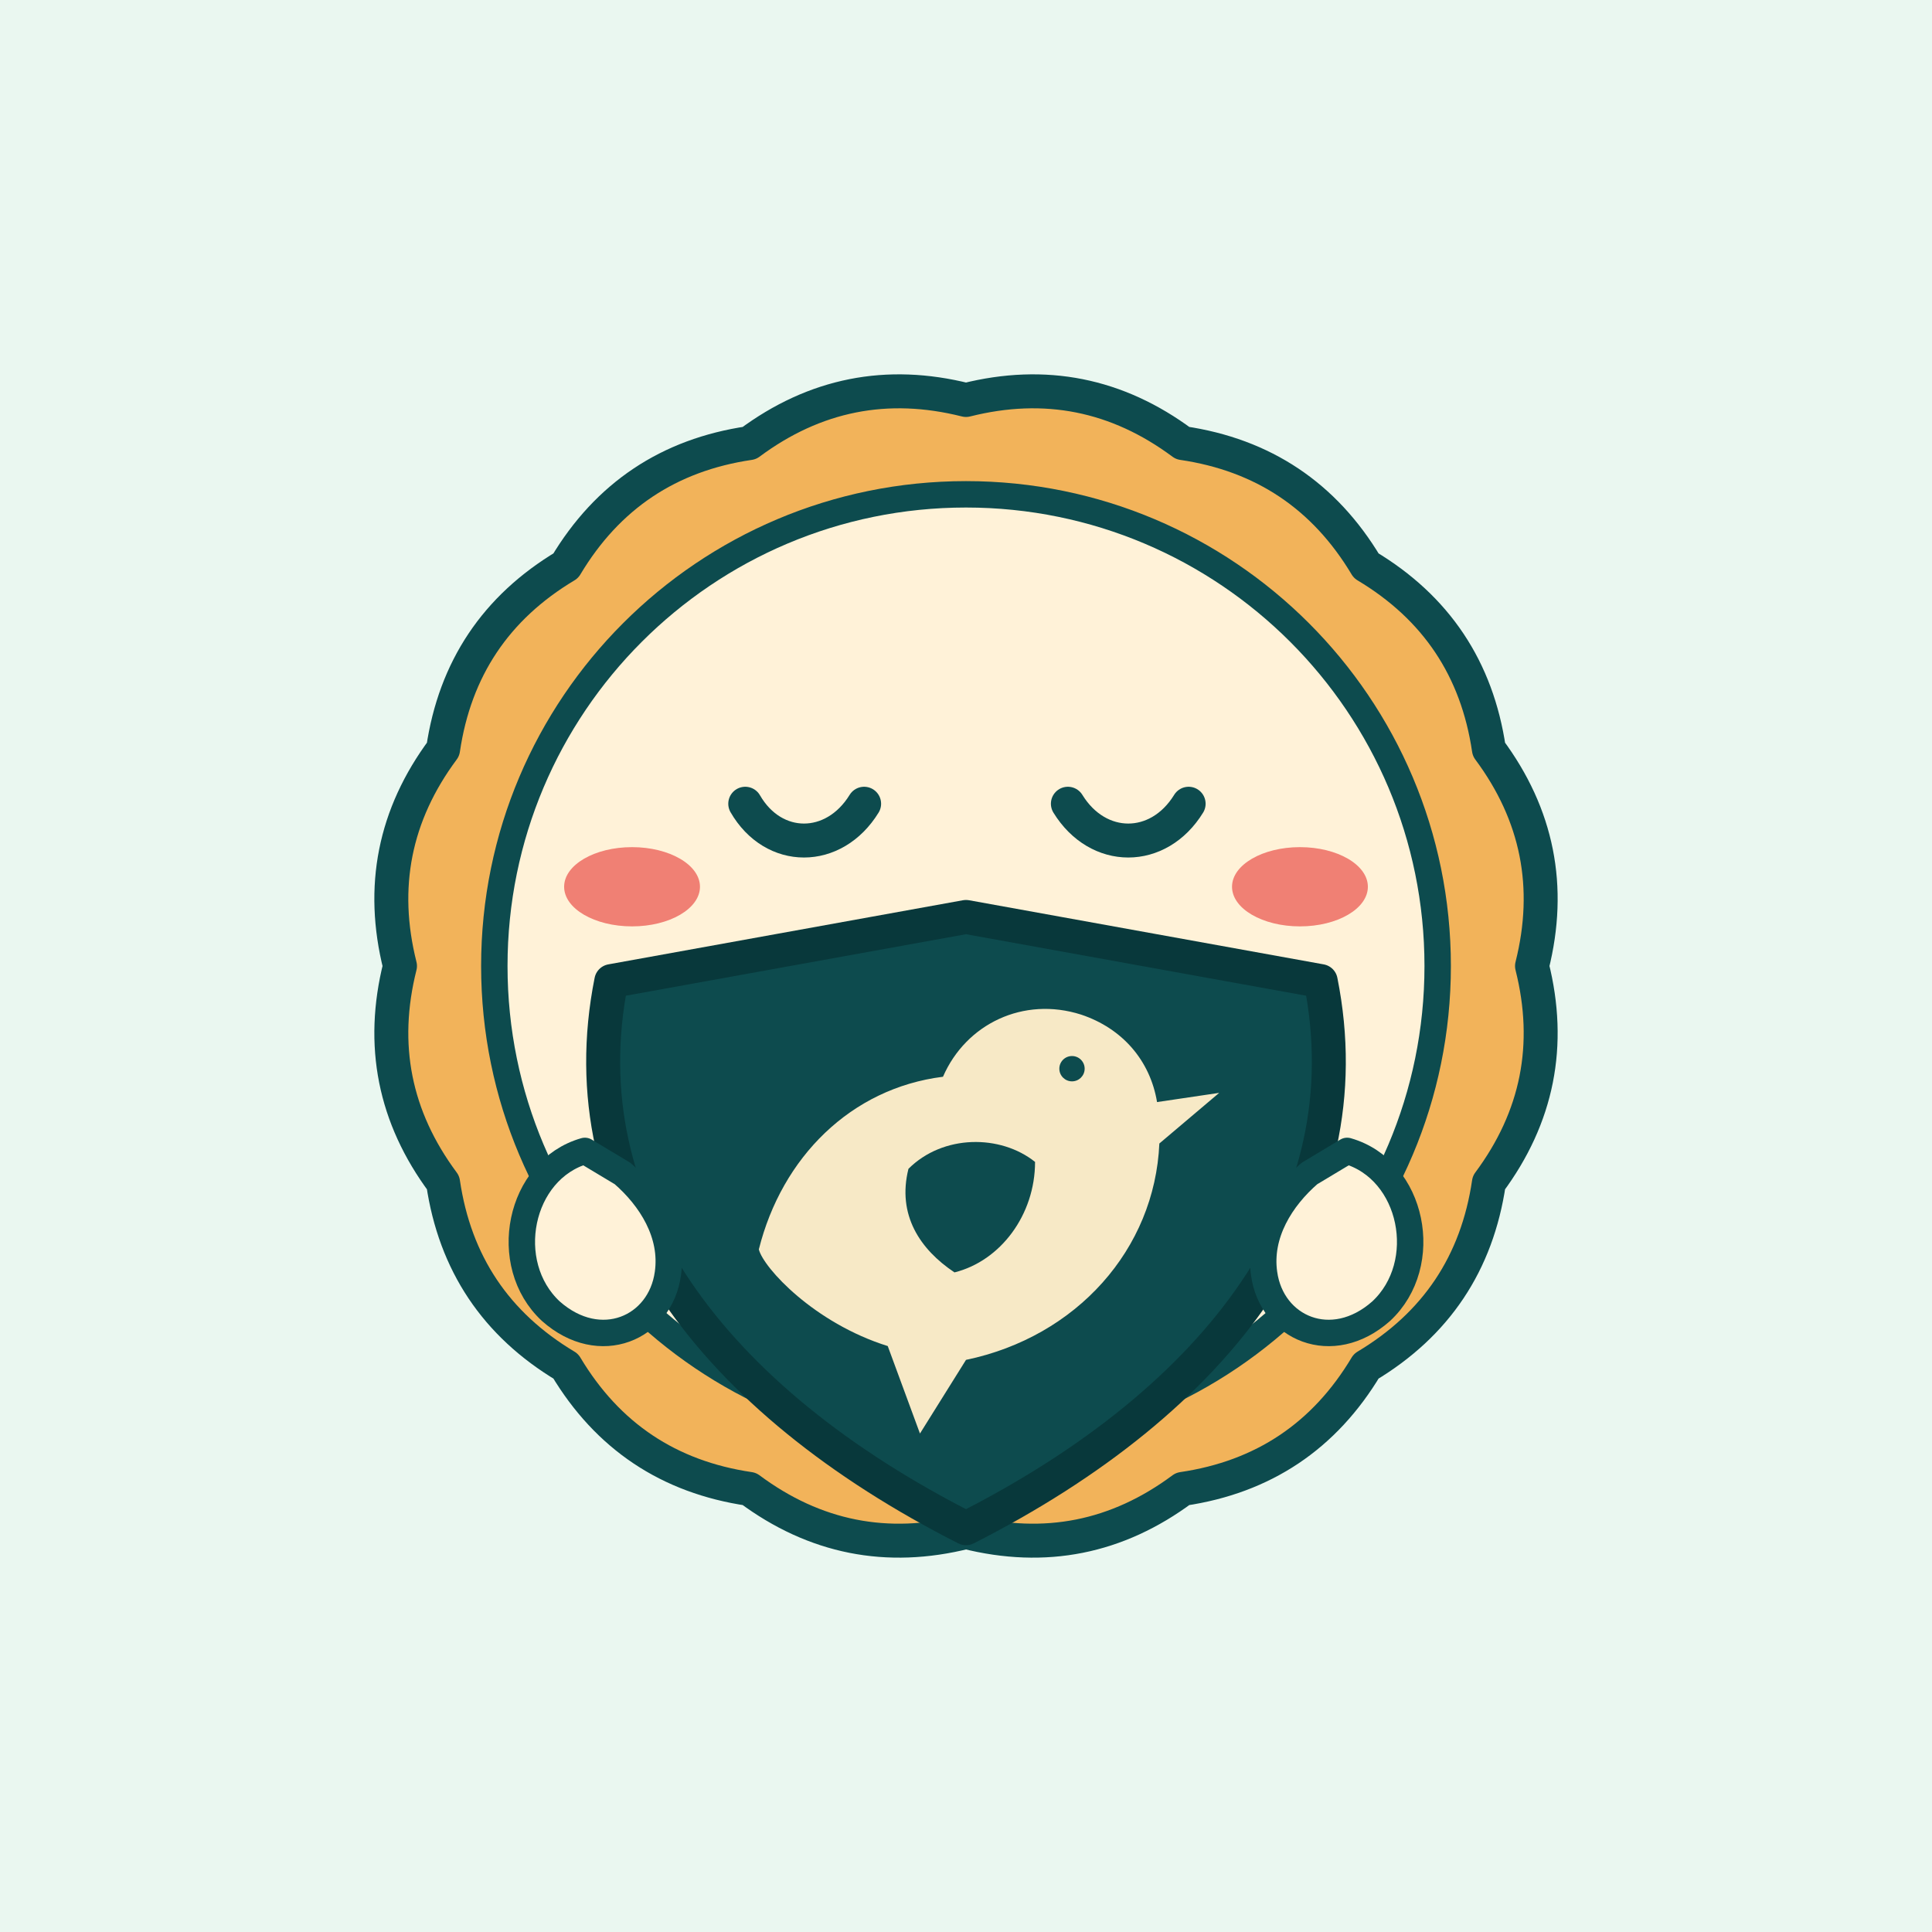
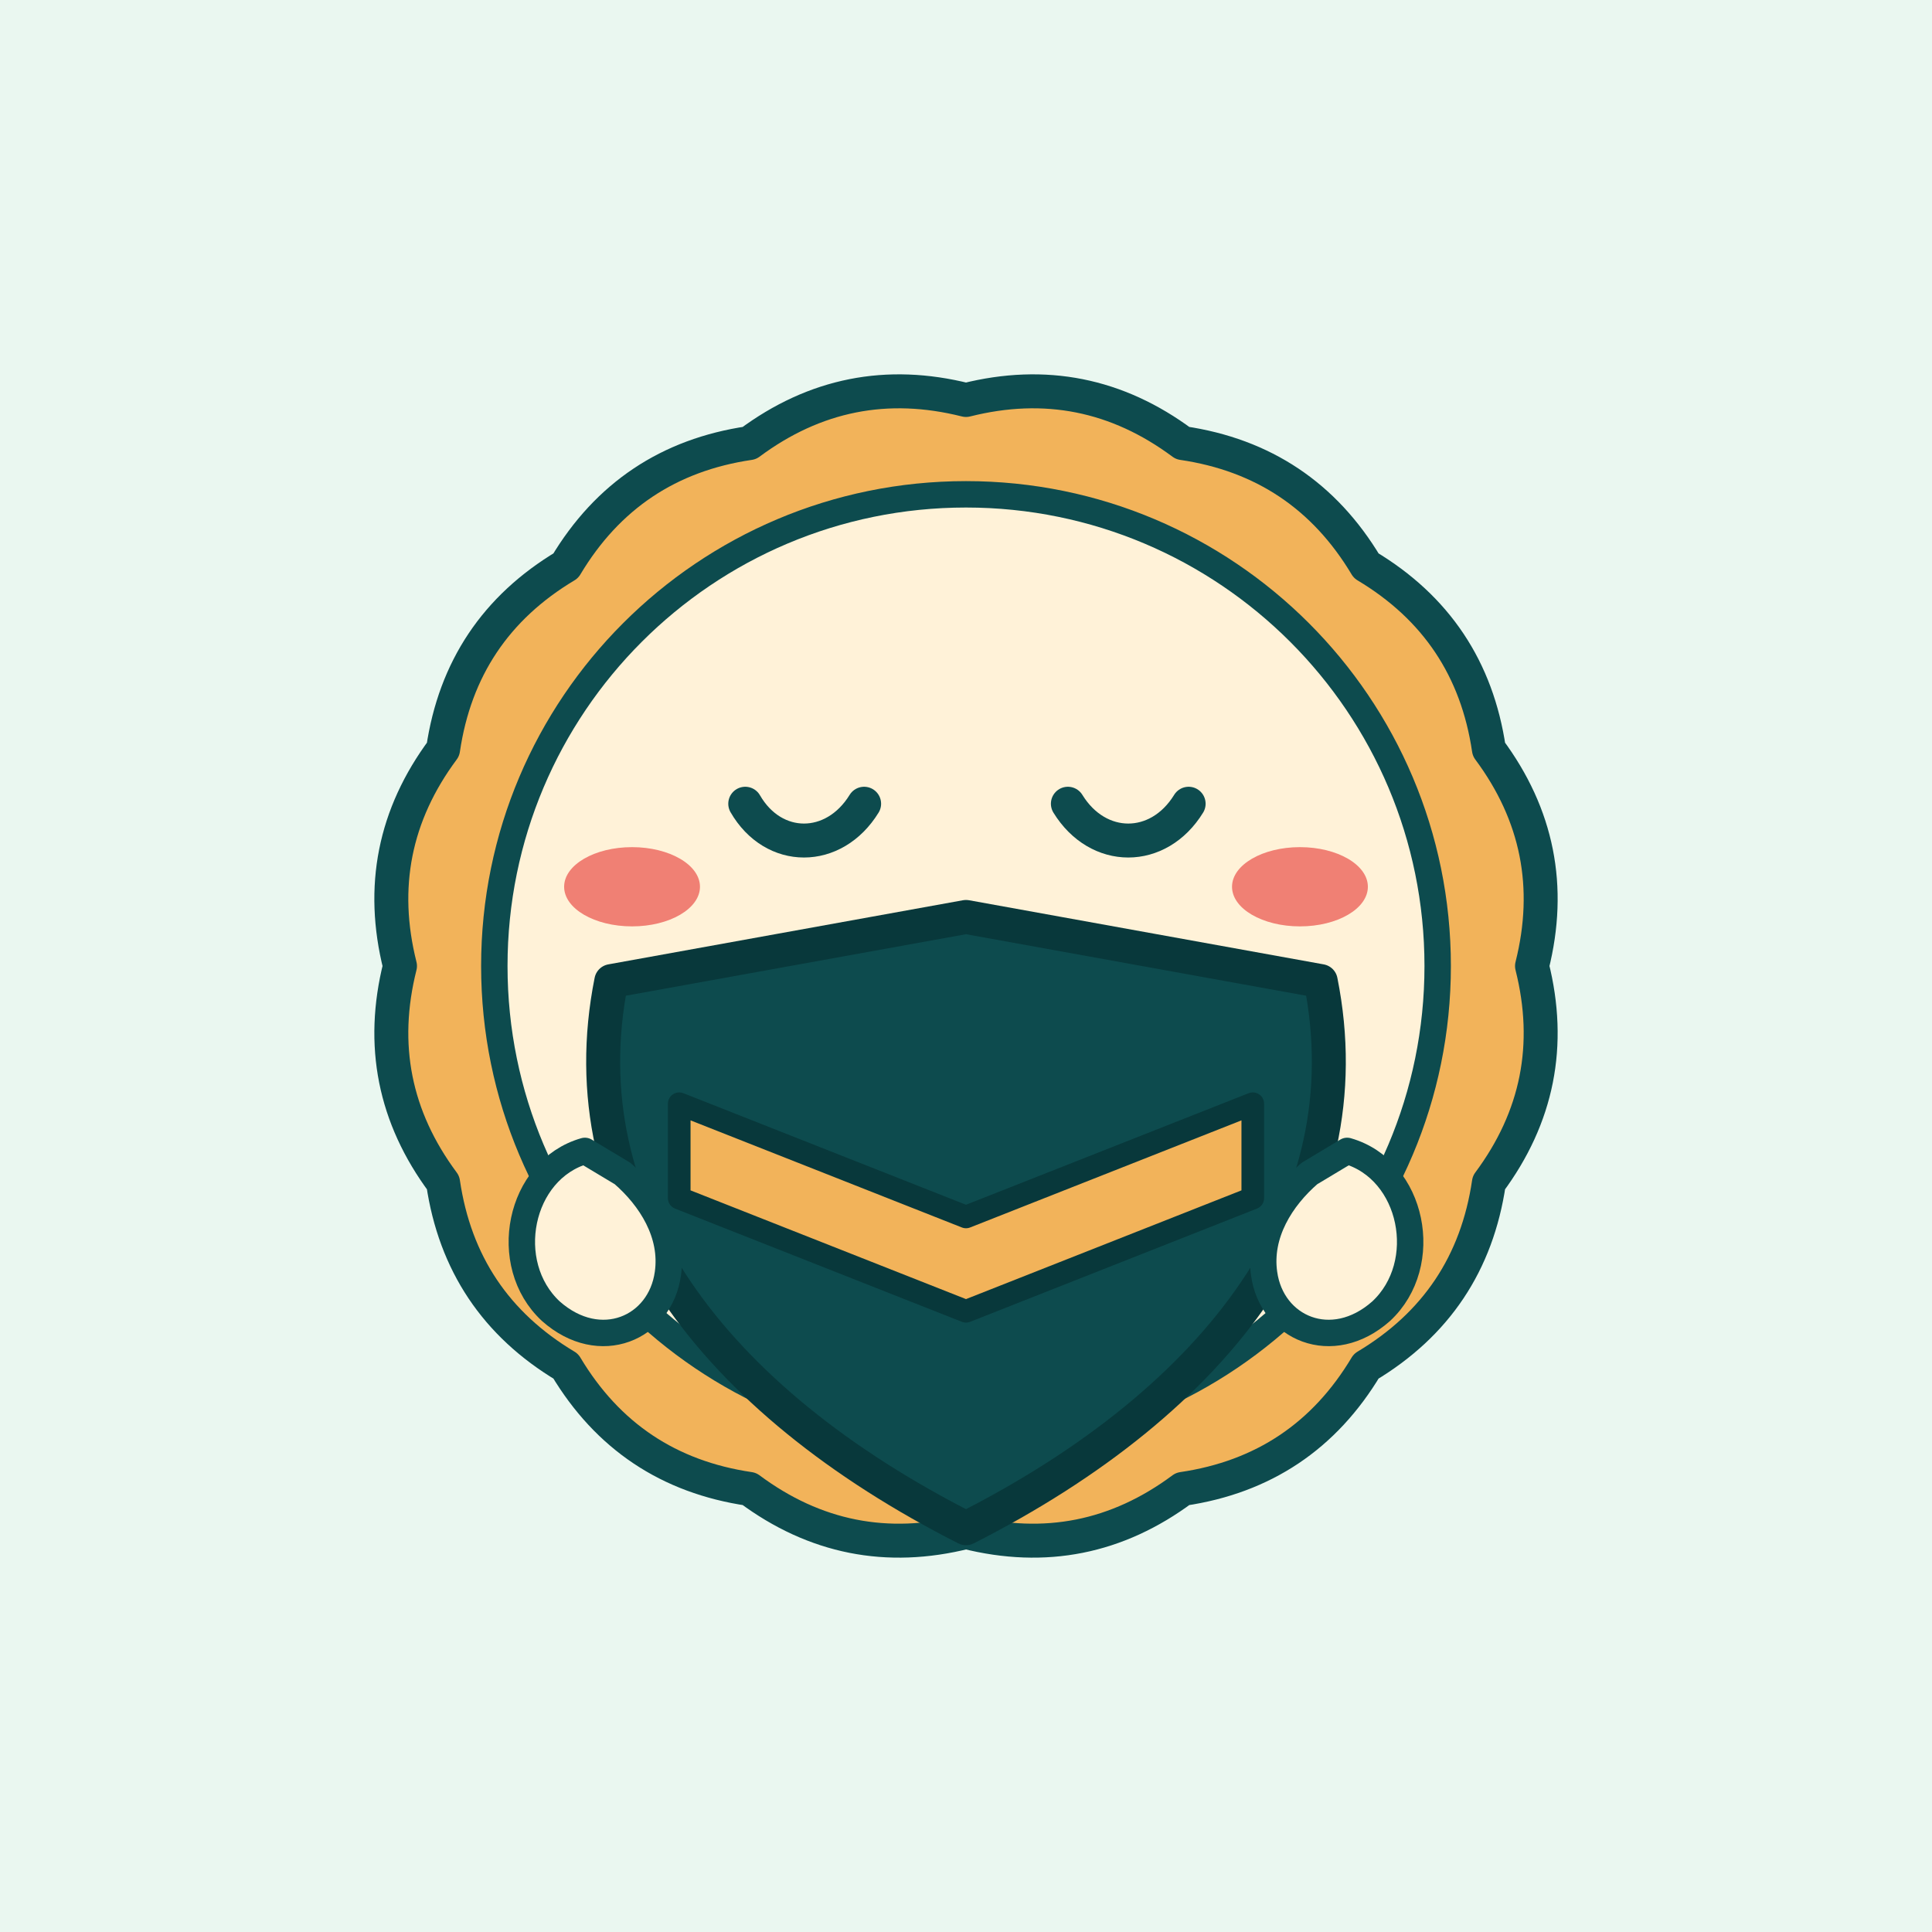
<svg xmlns="http://www.w3.org/2000/svg" viewBox="0 0 1024 1024" width="1024" height="1024" role="img" aria-label="ShyPie — complete pie holding a shield with a bird">
  <rect width="1024" height="1024" fill="#EAF7F0" />
  <g>
    <path d="M 512 212 Q 574.82 196.19 626.81 234.84 Q 690.89 244.27 724.13 299.87 Q 779.73 333.11 789.16 397.19 Q 827.81 449.18 812 512 Q 827.81 574.82 789.16 626.81 Q 779.73 690.89 724.13 724.13 Q 690.89 779.73 626.81 789.16 Q 574.82 827.81 512 812 Q 449.18 827.81 397.19 789.16 Q 333.11 779.73 299.87 724.13 Q 244.27 690.89 234.84 626.81 Q 196.19 574.82 212 512 Q 196.19 449.18 234.84 397.19 Q 244.27 333.11 299.87 299.87 Q 333.11 244.27 397.19 234.84 Q 449.18 196.19 512 212 Z" fill="#F2B35A" stroke="#0D4B4E" stroke-width="18" stroke-linejoin="round" />
    <circle cx="512" cy="512" r="250" fill="#FFF2D8" stroke="#0D4B4E" stroke-width="14" />
    <g fill="none" stroke="#0D4B4E" stroke-width="18" stroke-linecap="round">
      <path d="M 395 426 C 410 452 442 452 458 426" />
      <path d="M 566 426 C 582 452 614 452 630 426" />
    </g>
    <ellipse cx="335" cy="470" rx="36" ry="21" fill="#F08074" />
    <ellipse cx="689" cy="470" rx="36" ry="21" fill="#F08074" />
    <path d="M 512 486 L 700 520 C 724 640 646 742 512 810 C 378 742 300 640 324 520 Z" fill="#0D4B4E" stroke="#08383B" stroke-width="18" stroke-linejoin="round" />
+     <path d="M 360 585 L 512 645 L 664 585 L 664 635 L 512 695 L 360 635 Z" fill="#F2B35A" stroke="#08383B" stroke-width="12" stroke-linejoin="round" />
    <g fill="#FFF2D8" stroke="#0D4B4E" stroke-width="14" stroke-linejoin="round">
      <path d="M 310 610 C 275 620 265 670 292 695 C 318 718 350 704 354 675 C 357 654 345 635 330 622 Z" />
      <path d="M 714 610 C 749 620 759 670 732 695 C 706 718 674 704 670 675 C 667 654 679 635 694 622 Z" />
    </g>
-     <g fill="#F7E9C6">
-       <g transform="translate(512 650) scale(12.2) translate(-12 -12)">
-         <path fill-rule="evenodd" d="M 3 13 C 4 9 7 6 11 5.5 C 12 3.2 14.5 2 17 2.8 C 18.8 3.4 20 4.8 20.3 6.6 L 23 6.2 L 20.4 8.4 C 20.2 13 16.8 16.8 12 17.8 L 10 21 L 8.6 17.2 C 5.4 16.2 3.2 13.8 3 13 Z M 9.5 9.5 C 11 8 13.5 8 15 9.2 C 15 11.5 13.5 13.5 11.5 14 C 10 13 9 11.5 9.5 9.5 Z M 16.6 4.6 a 0.55 0.55 0 1 0 0.01 0 Z" />
-       </g>
-     </g>
  </g>
</svg>
